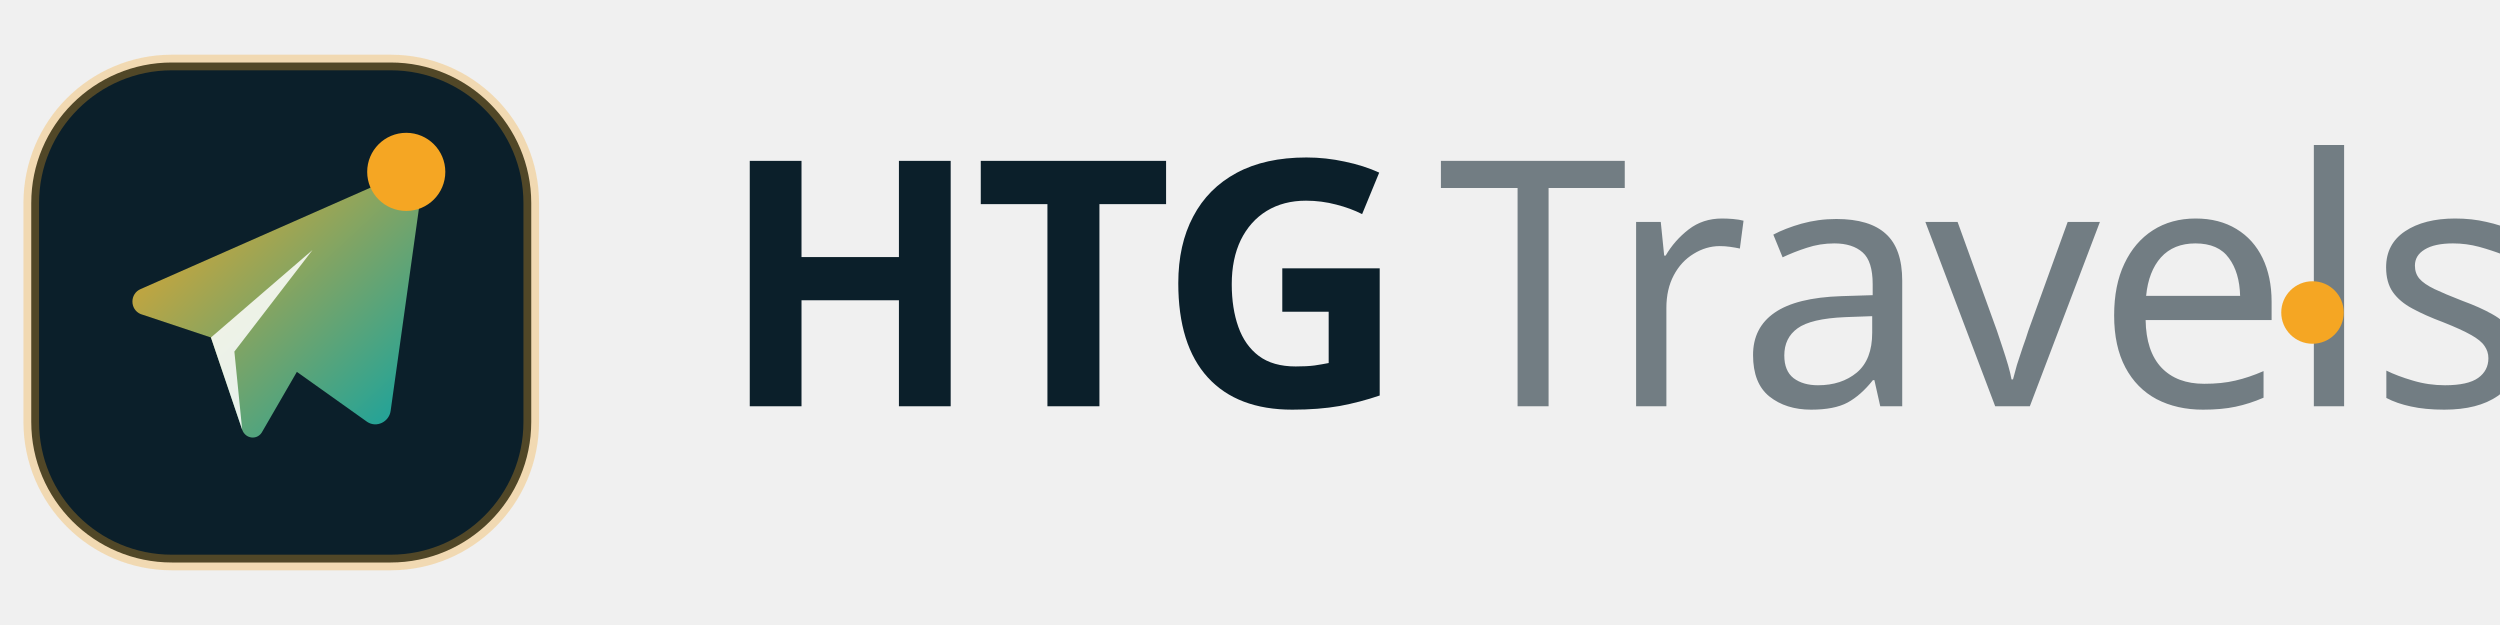
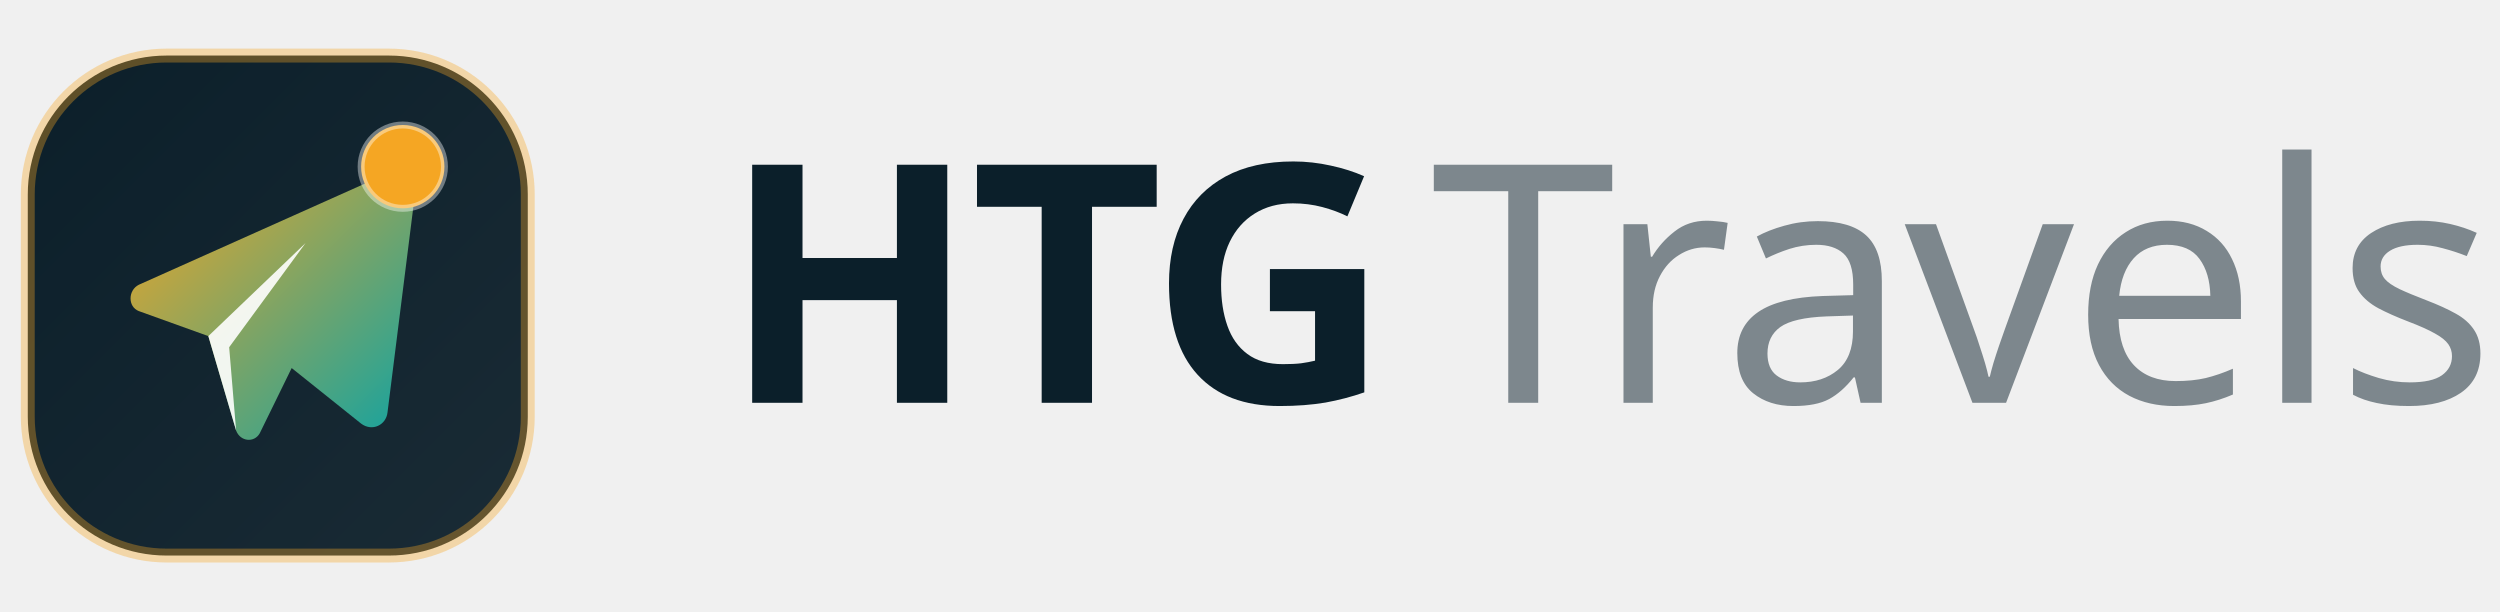
- <svg xmlns="http://www.w3.org/2000/svg" width="160" height="40" viewBox="0 0 160 40" fill="none" role="img" aria-label="HTG Travels — Tickets, Visas, Insurance">
+ <svg xmlns="http://www.w3.org/2000/svg" width="180" height="44" viewBox="0 0 180 44" fill="none" role="img" aria-label="HTG Travels">
  <defs>
-     <linearGradient id="planeGrad2" x1="0%" y1="0%" x2="100%" y2="100%">
+     <linearGradient id="bgGrad3" x1="0%" y1="0%" x2="100%" y2="100%">
+       <stop offset="0%" stop-color="#0B1F2A" />
+       <stop offset="100%" stop-color="#1A2B35" />
+     </linearGradient>
+     <linearGradient id="planeGrad3" x1="0%" y1="0%" x2="100%" y2="100%">
      <stop offset="0%" stop-color="#F5A623" />
      <stop offset="100%" stop-color="#0FA3A3" />
    </linearGradient>
  </defs>
-   <rect x="2" y="4" width="32" height="32" rx="9" fill="#0B1F2A" />
-   <rect x="2" y="4" width="32" height="32" rx="9" fill="none" stroke="#F5A623" stroke-opacity="0.3" stroke-width="1" />
-   <path d="M26 11L9 18.5C8.3 18.8 8.3 19.8 9 20.1L13.5 21.6L15.5 27.5C15.7 28.1 16.5 28.2 16.8 27.6L19 23.8L23.5 27C24.1 27.4 24.9 27 25 26.3L27 12C27.1 11.2 26.5 10.7 26 11Z" fill="url(#planeGrad2)" />
-   <path d="M13.5 21.6L20 16L15 22.5L15.5 27.5L13.5 21.6Z" fill="#FFFFFF" fill-opacity="0.85" />
-   <circle cx="26" cy="11" r="2.5" fill="#F5A623" />
-   <text x="46" y="26" font-family="Sora, sans-serif" font-size="22" font-weight="700" fill="#0B1F2A" letter-spacing="-0.5">HTG</text>
-   <text x="92" y="26" font-family="Sora, sans-serif" font-size="22" font-weight="400" fill="#0B1F2A" fill-opacity="0.55" letter-spacing="-0.3">Travels</text>
-   <circle cx="148" cy="20" r="2" fill="#F5A623" />
+   <rect x="2" y="4" width="36" height="36" rx="10" fill="url(#bgGrad3)" />
+   <rect x="2" y="4" width="36" height="36" rx="10" fill="none" stroke="#F5A623" stroke-opacity="0.35" stroke-width="1" />
+   <path d="M29 12L10 20.5C9.2 20.9 9.2 22.1 10 22.4L15 24.2L17 31C17.3 31.8 18.3 31.9 18.7 31.2L21 26.5L26 30.5C26.8 31.1 27.8 30.6 27.9 29.7L30 13C30.2 12 29.5 11.3 29 12Z" fill="url(#planeGrad3)" />
+   <path d="M15 24.2L22 17.5L16.5 25L17 31L15 24.2Z" fill="#FFFFFF" fill-opacity="0.9" />
+   <circle cx="29" cy="12" r="3" fill="#F5A623" />
+   <circle cx="29" cy="12" r="3" fill="none" stroke="#FFFFFF" stroke-opacity="0.4" stroke-width="0.5" />
+   <text x="52" y="29" font-family="Sora, sans-serif" font-size="24" font-weight="800" fill="#0B1F2A" letter-spacing="-0.5">HTG</text>
+   <text x="103" y="29" font-family="Sora, sans-serif" font-size="24" font-weight="400" fill="#0B1F2A" fill-opacity="0.5" letter-spacing="-0.3">Travels</text>
</svg>
